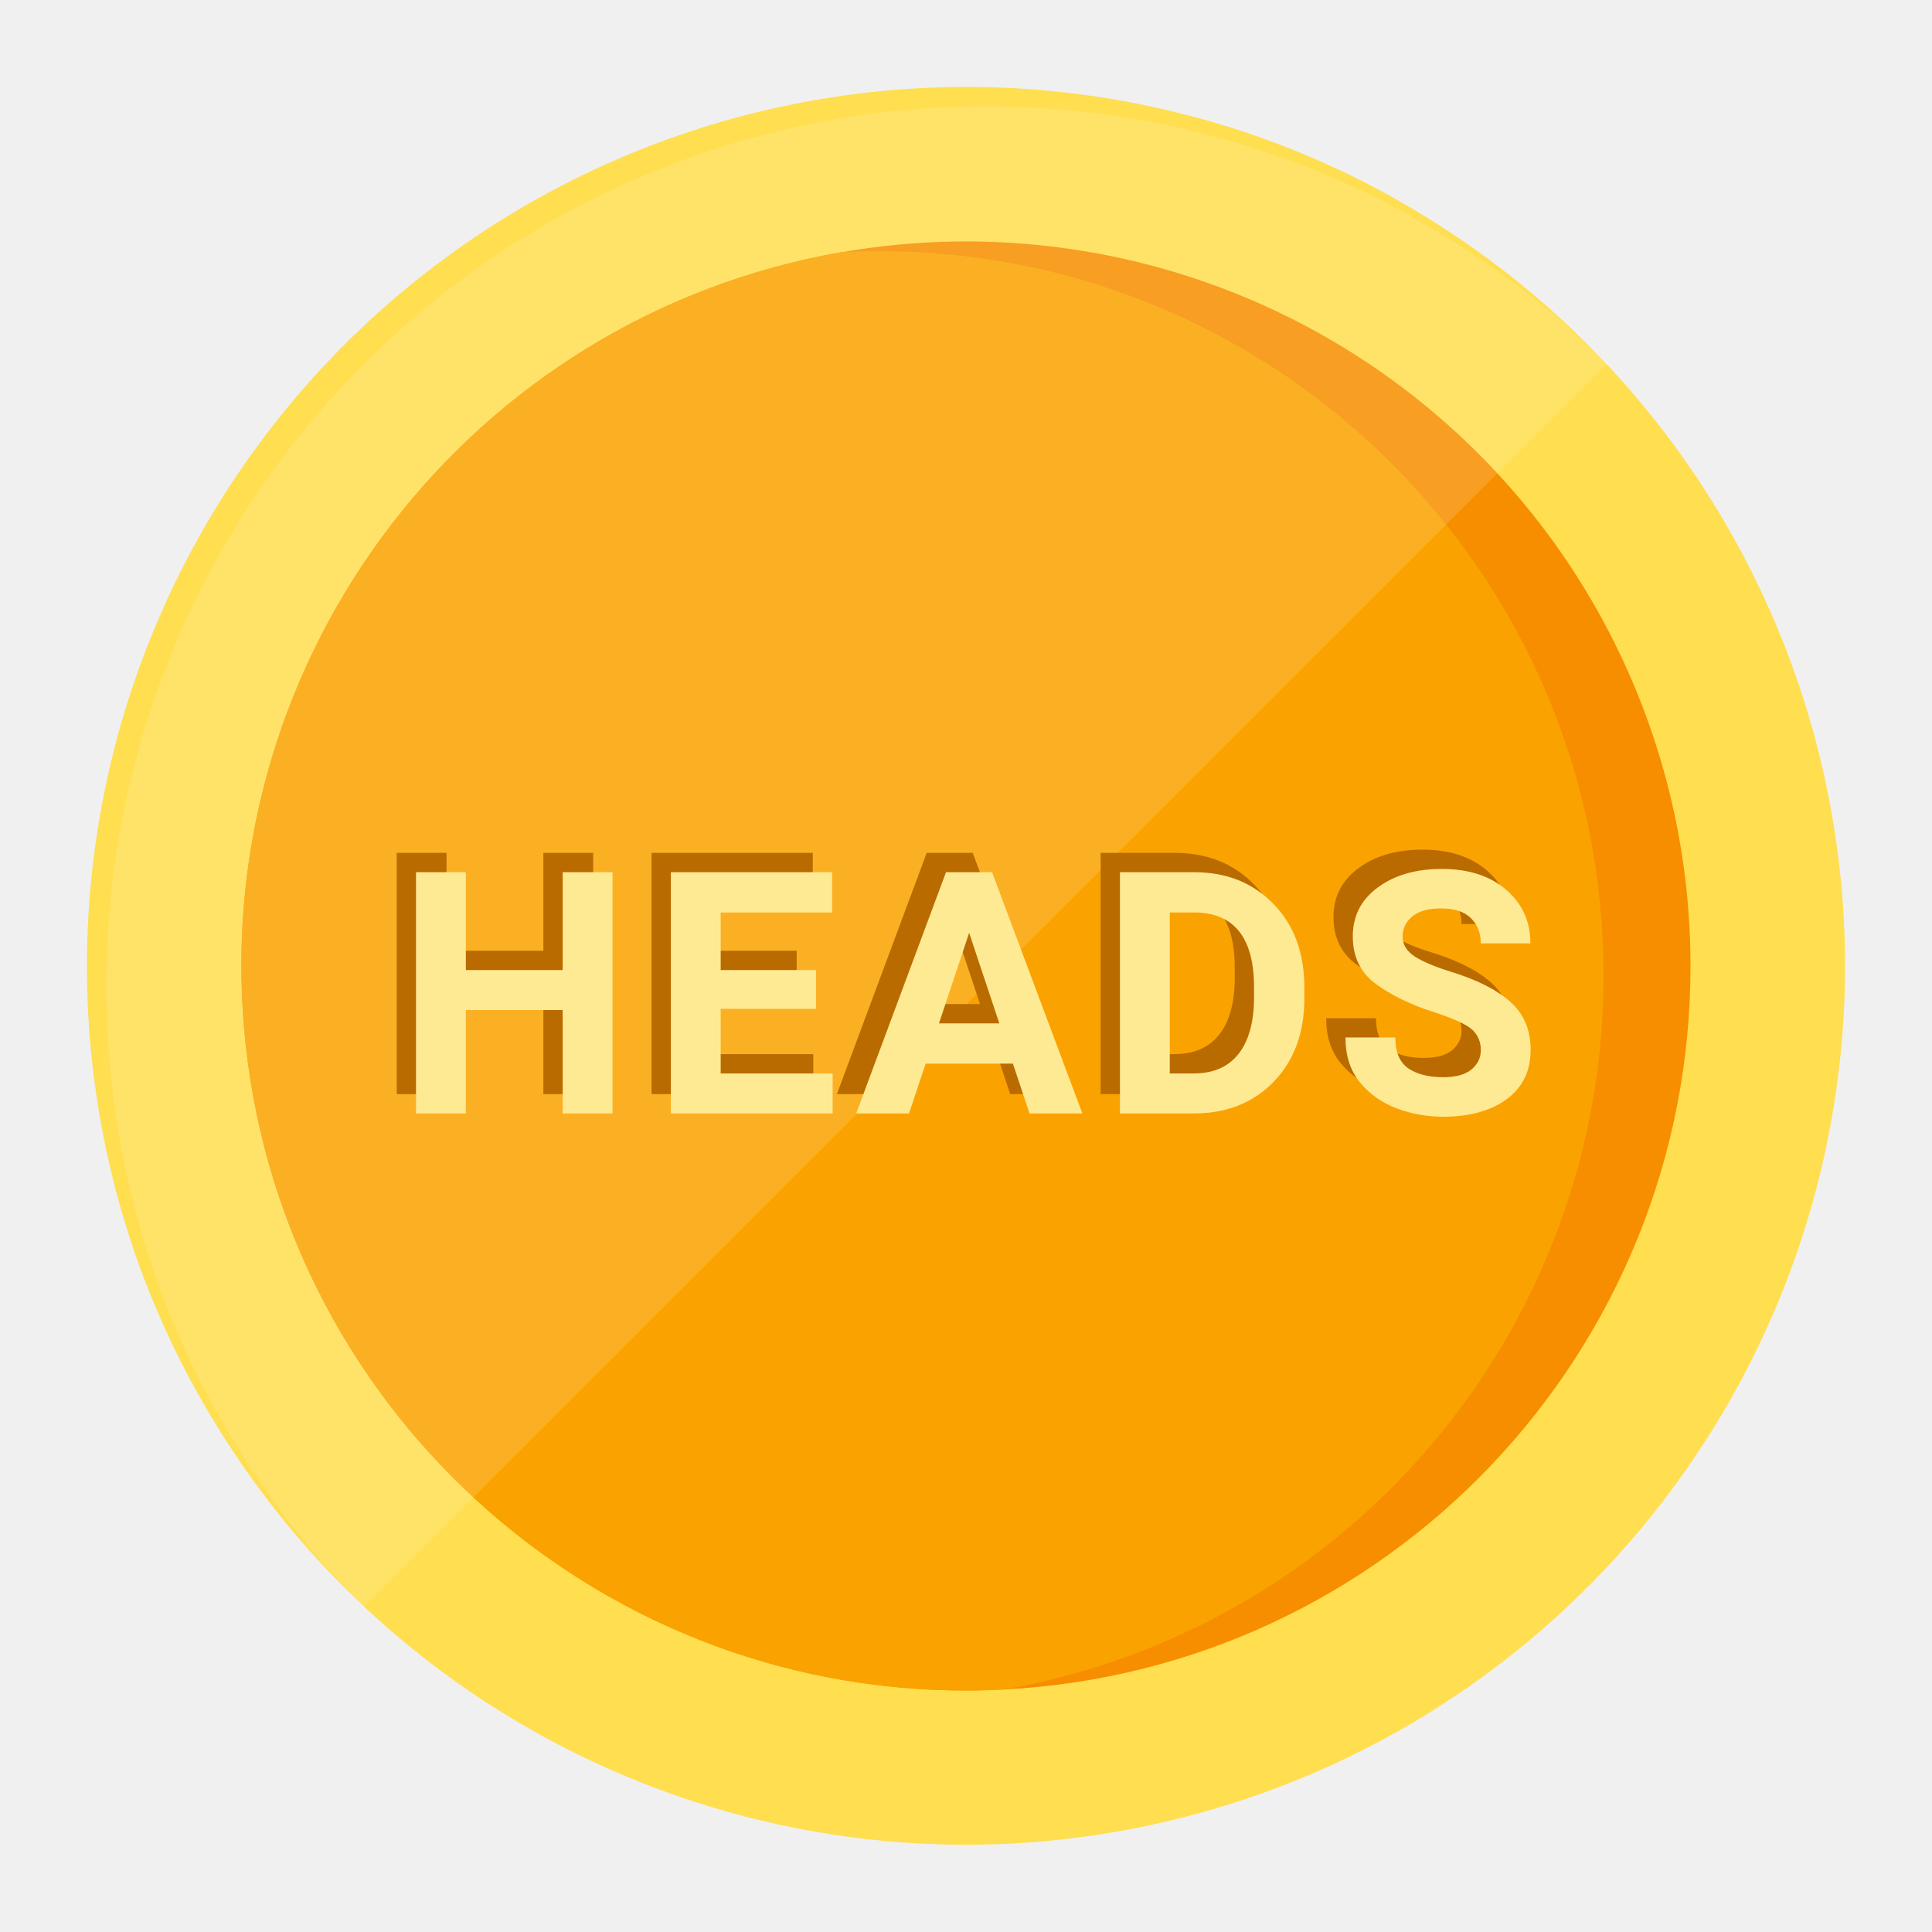
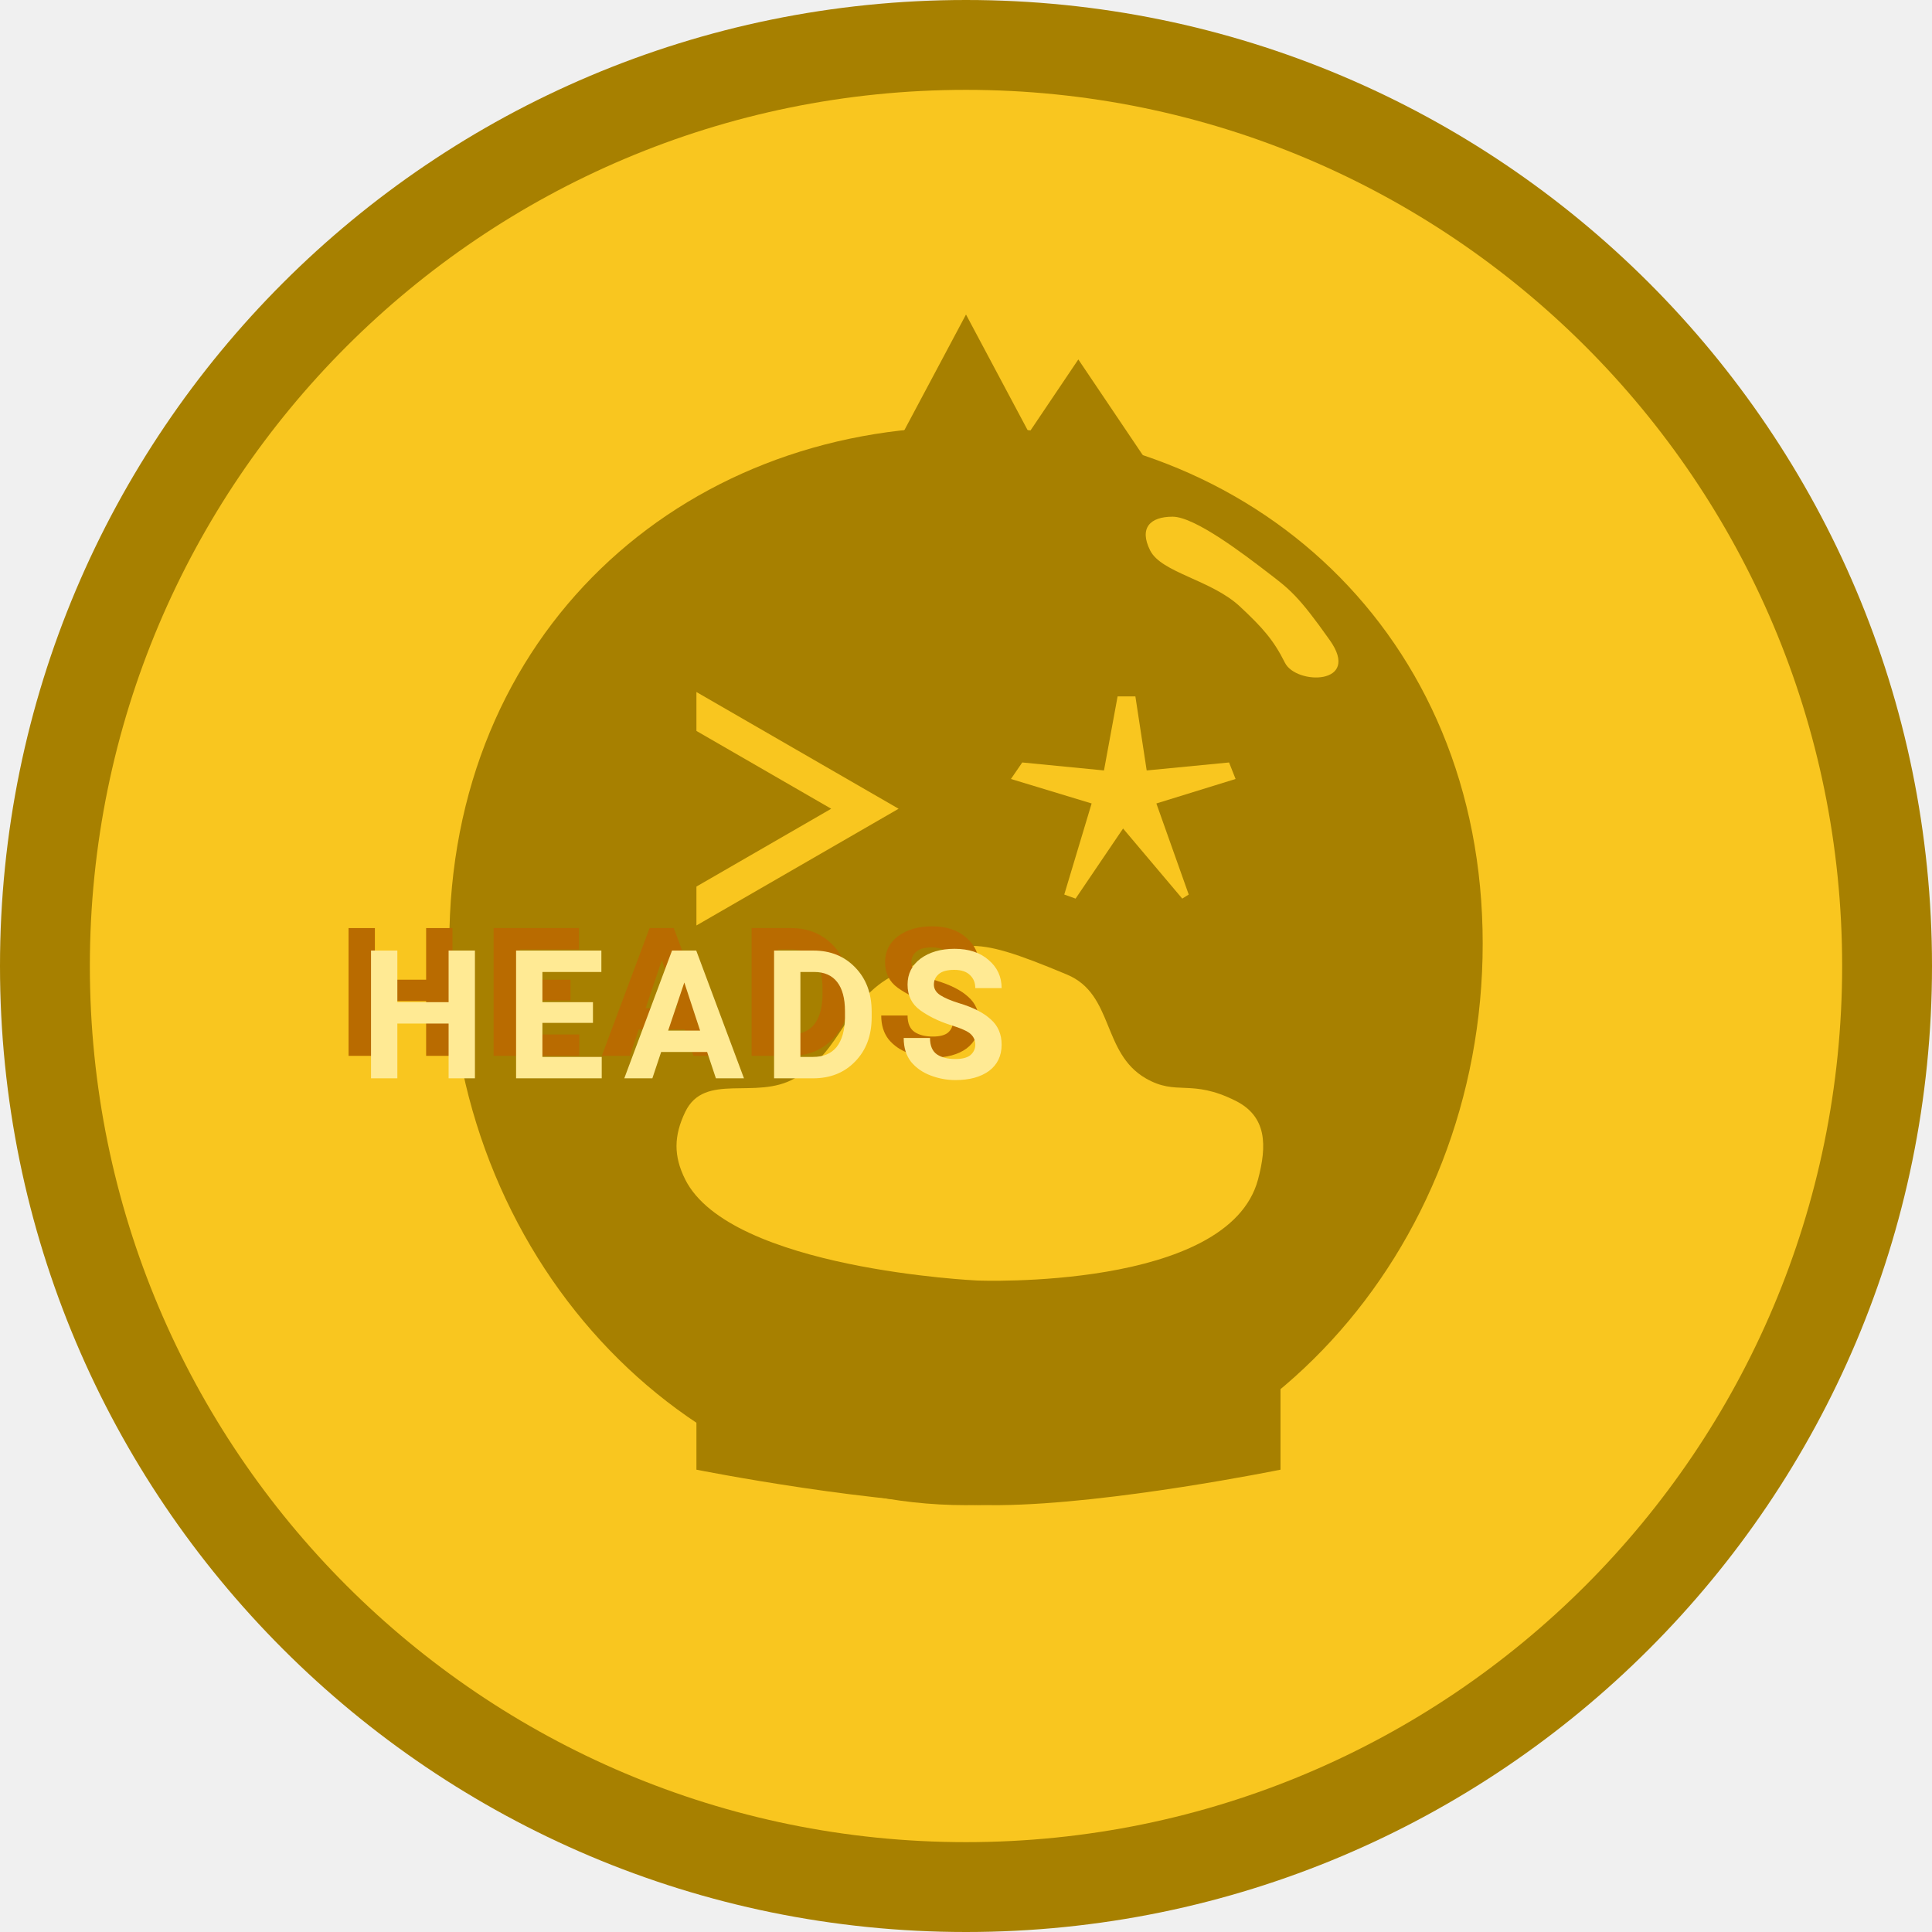
- <svg xmlns="http://www.w3.org/2000/svg" id="Layer_1" data-name="Layer 1" width="120" height="120" viewBox="0 0 120 120">
-   <g>
-     <path d="M114.6,60a54.612,54.612,0,0,1-102,27.108,53.8,53.8,0,0,1-5.988-15.612A54.945,54.945,0,0,1,5.4,60,54.631,54.631,0,0,1,73.284,7.032a53.66,53.66,0,0,1,15.384,6.504A54.626,54.626,0,0,1,114.6,60Z" style="fill: #ffde50" />
-     <path d="M105,60a44.984,44.984,0,0,1-42.684,44.94H62.28c-.756.036-1.512.06-2.28.06a45.003,45.003,0,0,1-7.716-89.34h.036A44.989,44.989,0,0,1,105,60Z" style="fill: #f68e00" />
-     <path d="M99.6,60.6a44.996,44.996,0,0,1-37.284,44.34H62.28c-.756.036-1.512.06-2.28.06a45.003,45.003,0,0,1-7.716-89.34h.036c.756-.036,1.512-.06,2.28-.06a44.986,44.986,0,0,1,45,45Z" style="fill: #faa300" />
-     <path d="M99.804,22.596l-6.78,6.78-3.096,3.096L29.376,93.024l-6.78,6.78A54.42,54.42,0,0,1,13.8,88.308,53.8,53.8,0,0,1,7.812,72.696,54.945,54.945,0,0,1,6.6,61.2,54.631,54.631,0,0,1,74.484,8.232a53.66,53.66,0,0,1,15.384,6.504A54.368,54.368,0,0,1,99.804,22.596Z" style="fill: #fff;opacity: 0.14" />
-     <g>
-       <text transform="translate(23.29687 67.95869)" style="font-size: 21.073px;fill: #b96b00;font-family: Roboto-Bold, Roboto;font-weight: 700;letter-spacing: 0.044em">HEADS</text>
-       <text transform="translate(24.49658 69.1584)" style="font-size: 21.073px;fill: #ffea94;font-family: Roboto-Bold, Roboto;font-weight: 700;letter-spacing: 0.044em">HEADS</text>
-     </g>
-   </g>
+ <svg xmlns="http://www.w3.org/2000/svg" width="86" height="86" viewBox="0 0 86 86" fill="none">
+   <circle cx="43" cy="43" r="43" fill="#A78000" />
+   <circle cx="43" cy="43" r="39" fill="#F9C61F" />
+   <path d="M66 42C66 55.807 55.703 67 43 67C30.297 67 20 55.807 20 42C20 28.193 30.297 19 43 19C55.703 19 66 28.193 66 42Z" fill="#A78000" />
+   <path d="M31 61L57 61V65.42C57 65.42 49.478 66.954 44.5 66.999C39.139 67.047 31 65.42 31 65.42V61Z" fill="#A78000" />
+   <path d="M43 14L48.196 23.75H37.804L43 14Z" fill="#A78000" />
+   <path d="M48 16L54.062 25H41.938L48 16Z" fill="#A78000" />
+   <path d="M47.5 43.384C49.587 44.258 49.042 46.867 51 48C52.394 48.806 53 48 55 49C56.397 49.699 56.401 50.99 56 52.5C54.684 57.454 43.5 57 43.5 57C43.5 57 32.5 56.5 30.5 52.5C29.976 51.452 29.994 50.556 30.5 49.5C31.361 47.703 33.648 48.991 35.376 48C37.551 46.752 37.597 44.506 39.84 43.384C42.865 41.871 43 41.5 47.5 43.384Z" fill="#F9C61F" />
+   <path d="M40 36L31 41.196V30.804L40 36Z" fill="#F9C61F" />
+   <path d="M37 36L28 41.196V30.804L37 36Z" fill="#A78000" />
+   <path d="M49.748 31H50.54L51.043 34.295L54.71 33.94L55 34.675L51.474 35.765L52.914 39.819L52.626 40L49.992 36.88L47.878 40L47.374 39.819L48.592 35.765L45 34.675L45.504 33.94L49.142 34.295L49.748 31Z" fill="#F9C61F" />
+   <path d="M51.196 24.5C50.696 23.5 51.196 23 52.196 23C53.196 23 55.405 24.701 56.405 25.465C57.405 26.23 57.782 26.5 59.196 28.5C60.61 30.5 57.696 30.5 57.196 29.5C56.696 28.5 56.225 27.962 55.196 27C53.92 25.807 51.696 25.5 51.196 24.5Z" fill="#F9C61F" />
+   <text transform="translate(15 47)" style="font-size: 8px;fill: #b96b00;font-family: Roboto-Bold, Roboto;font-weight: 700;letter-spacing: 0.1em">HEADS</text>
+   <text transform="translate(16 48)" style="font-size: 8px;fill: #ffea94;font-family: Roboto-Bold, Roboto;font-weight: 700;letter-spacing: 0.1em">HEADS</text>
</svg>
